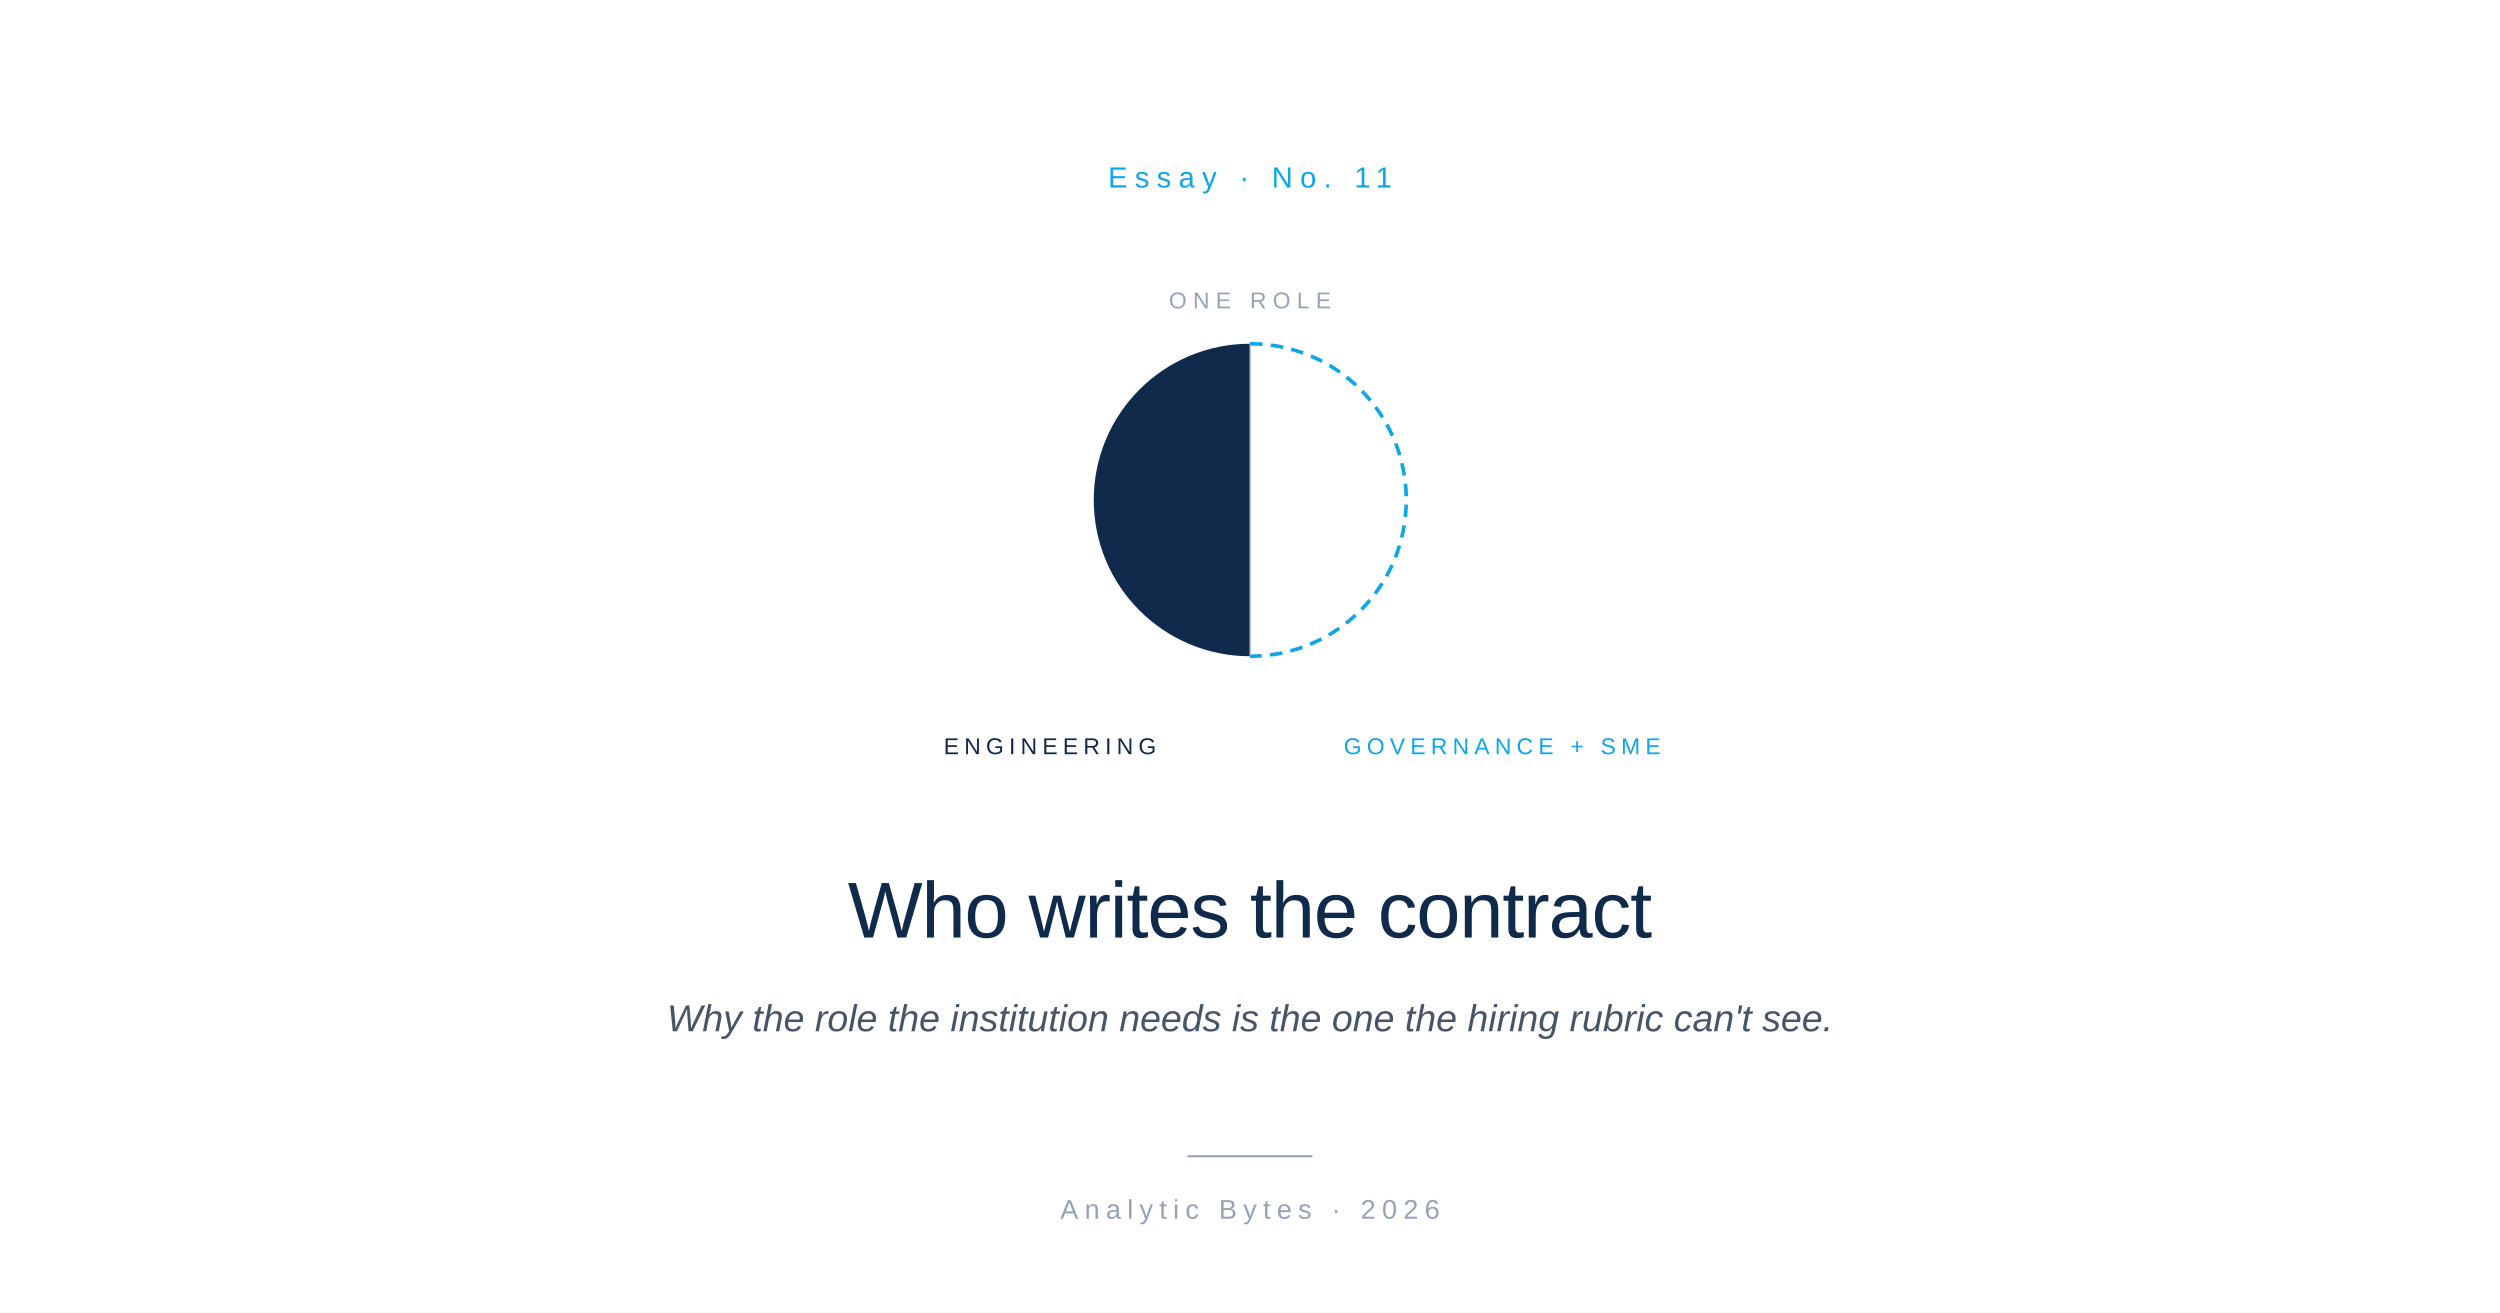
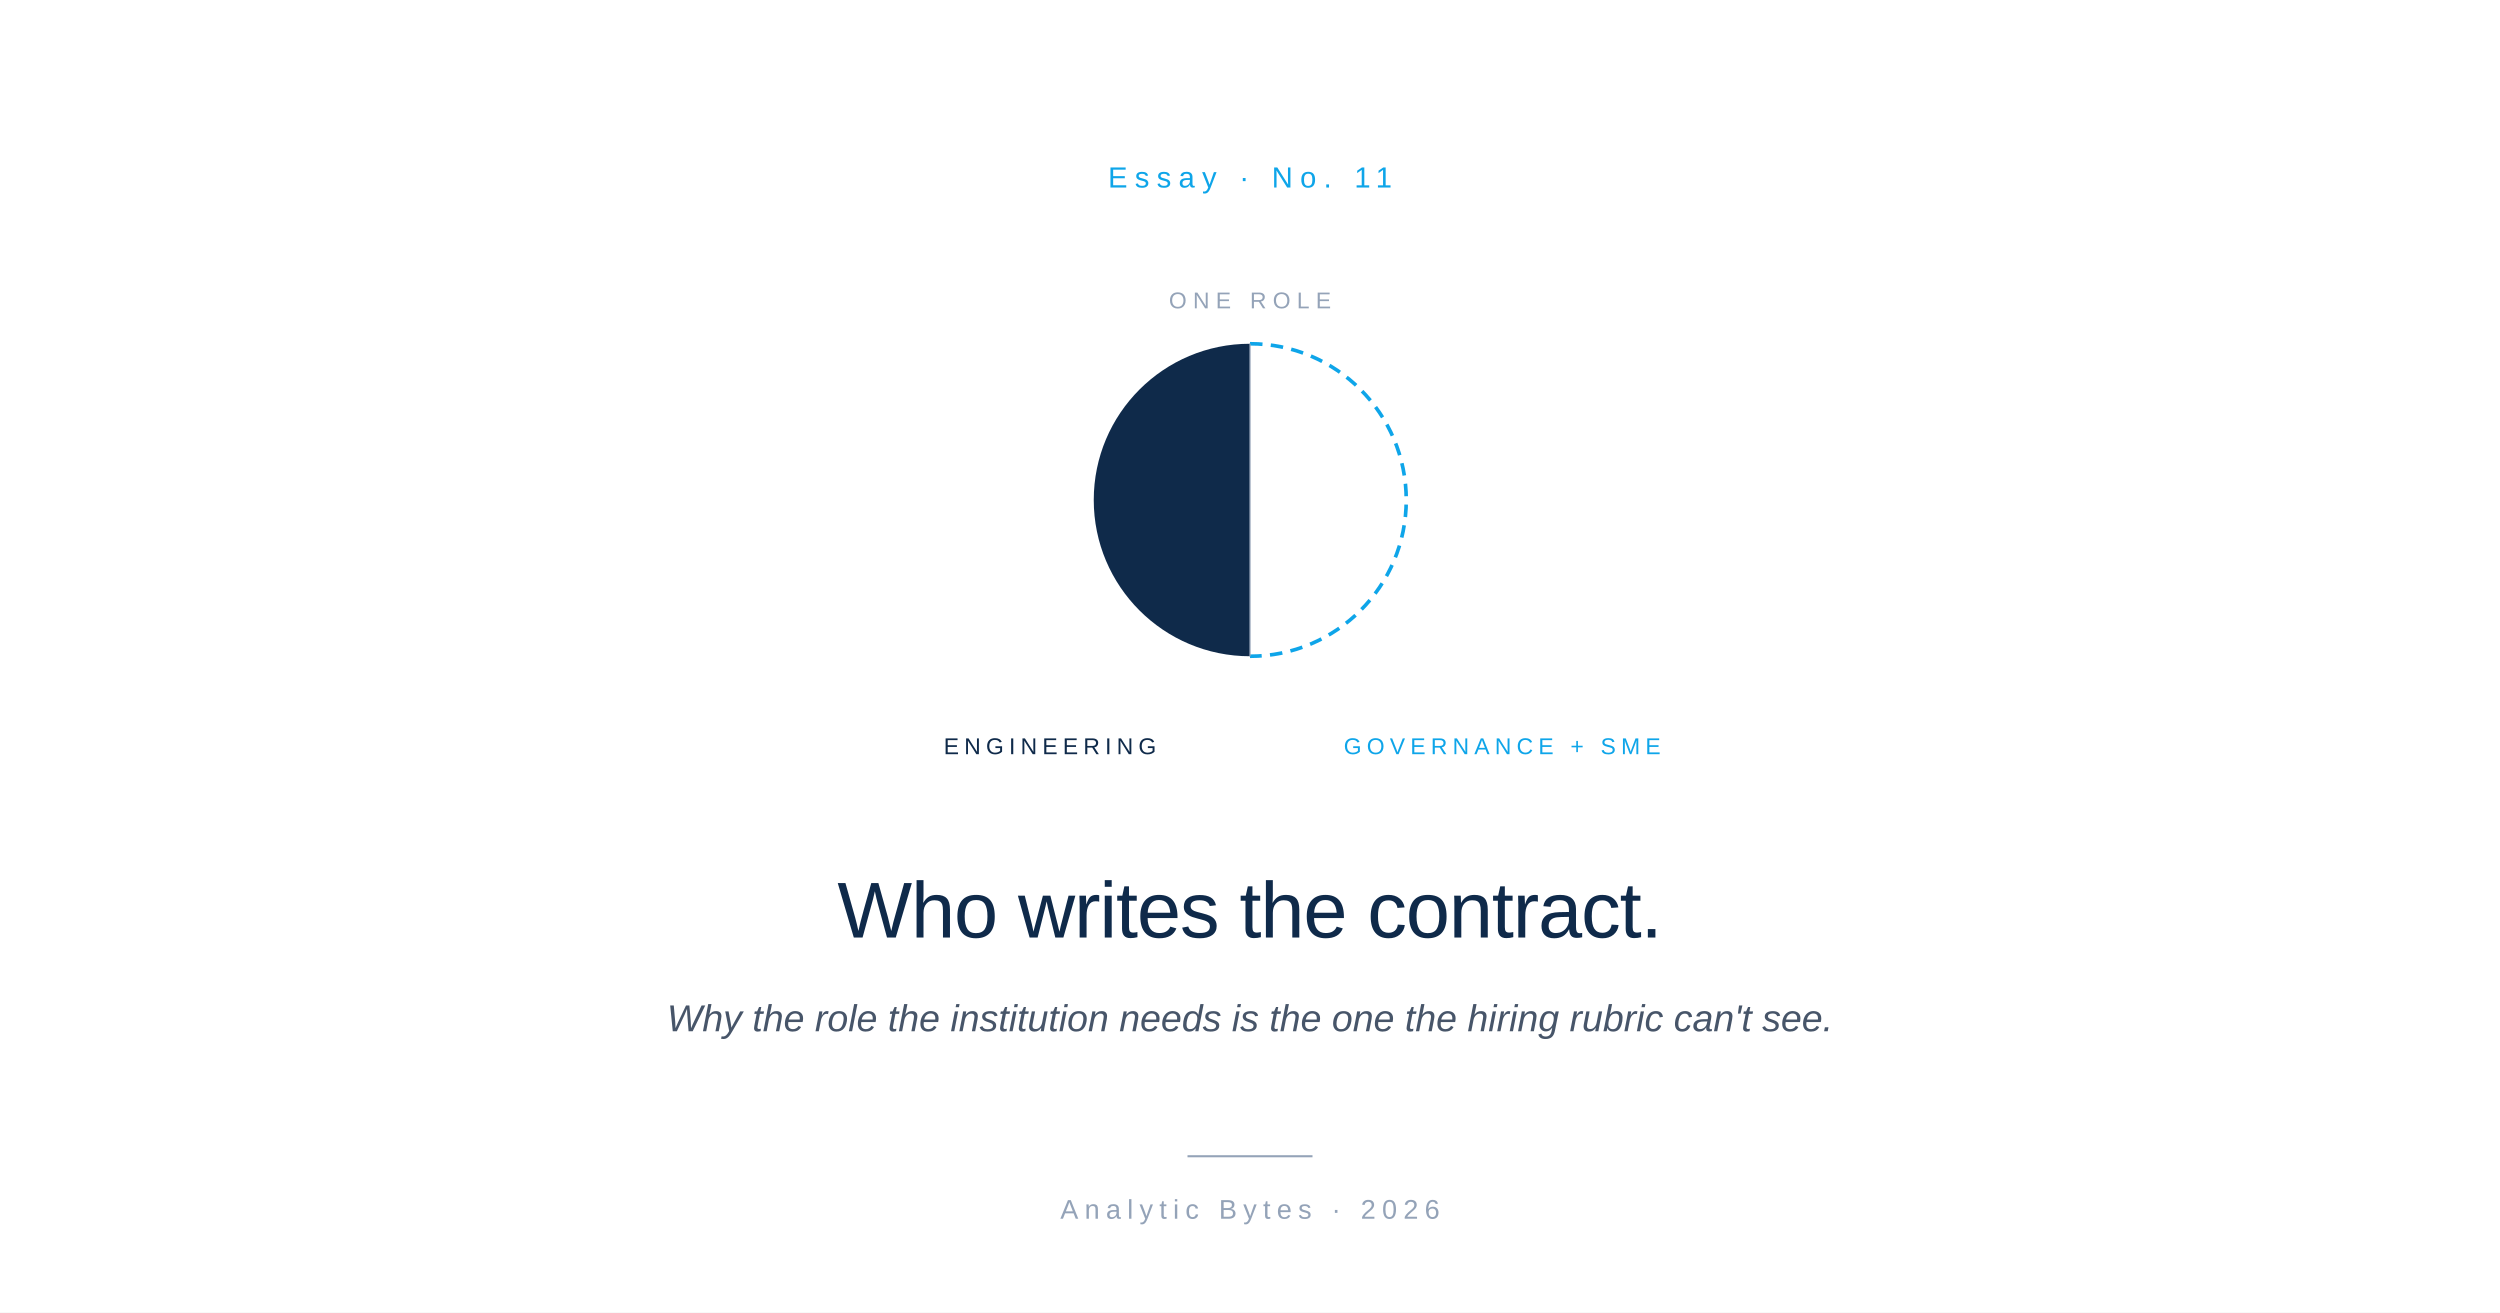
<svg xmlns="http://www.w3.org/2000/svg" viewBox="0 0 1200 630" role="img">
  <rect width="1200" height="630" fill="#FFFFFF" />
  <text x="600" y="90" font-family="-apple-system, BlinkMacSystemFont, 'Helvetica Neue', Arial, sans-serif" font-size="14" font-weight="500" letter-spacing="3.5" fill="#0EA5E9" text-anchor="middle">Essay  ·  No. 11</text>
  <text x="600" y="148" font-family="-apple-system, BlinkMacSystemFont, 'Helvetica Neue', Arial, sans-serif" font-size="11" font-weight="500" letter-spacing="3" fill="#94A3B8" text-anchor="middle">ONE ROLE</text>
  <g transform="translate(600, 240)">
    <path d="M 0 -75 A 75 75 0 0 0 0 75 Z" fill="#0F2A4A" />
    <path d="M 0 -75 A 75 75 0 0 1 0 75" fill="none" stroke="#0EA5E9" stroke-width="1.75" stroke-dasharray="6 4" />
    <line x1="0" y1="-75" x2="0" y2="75" stroke="#94A3B8" stroke-width="0.6" />
  </g>
  <text x="555" y="362" font-family="-apple-system, BlinkMacSystemFont, 'Helvetica Neue', Arial, sans-serif" font-size="11" font-weight="500" letter-spacing="2.5" fill="#0F2A4A" text-anchor="end">ENGINEERING</text>
  <text x="645" y="362" font-family="-apple-system, BlinkMacSystemFont, 'Helvetica Neue', Arial, sans-serif" font-size="11" font-weight="500" letter-spacing="2.5" fill="#0EA5E9" text-anchor="start">GOVERNANCE  +  SME</text>
-   <text x="600" y="450" font-family="-apple-system, BlinkMacSystemFont, 'Helvetica Neue', Arial, sans-serif" font-size="38" font-weight="500" letter-spacing="-0.5" fill="#0F2A4A" text-anchor="middle">Who writes the contract</text>
+   <text x="600" y="450" font-family="-apple-system, BlinkMacSystemFont, 'Helvetica Neue', Arial, sans-serif" font-size="38" font-weight="500" letter-spacing="-0.5" fill="#0F2A4A" text-anchor="middle">Who writes the contract.</text>
  <text x="600" y="495" font-family="-apple-system, BlinkMacSystemFont, 'Helvetica Neue', Arial, sans-serif" font-size="18" font-style="italic" fill="#475569" text-anchor="middle">Why the role the institution needs is the one the hiring rubric can't see.</text>
  <line x1="570" y1="555" x2="630" y2="555" stroke="#94A3B8" stroke-width="1" />
  <text x="600" y="585" font-family="-apple-system, BlinkMacSystemFont, 'Helvetica Neue', Arial, sans-serif" font-size="13" letter-spacing="3" fill="#94A3B8" text-anchor="middle">Analytic Bytes  ·  2026</text>
</svg>
